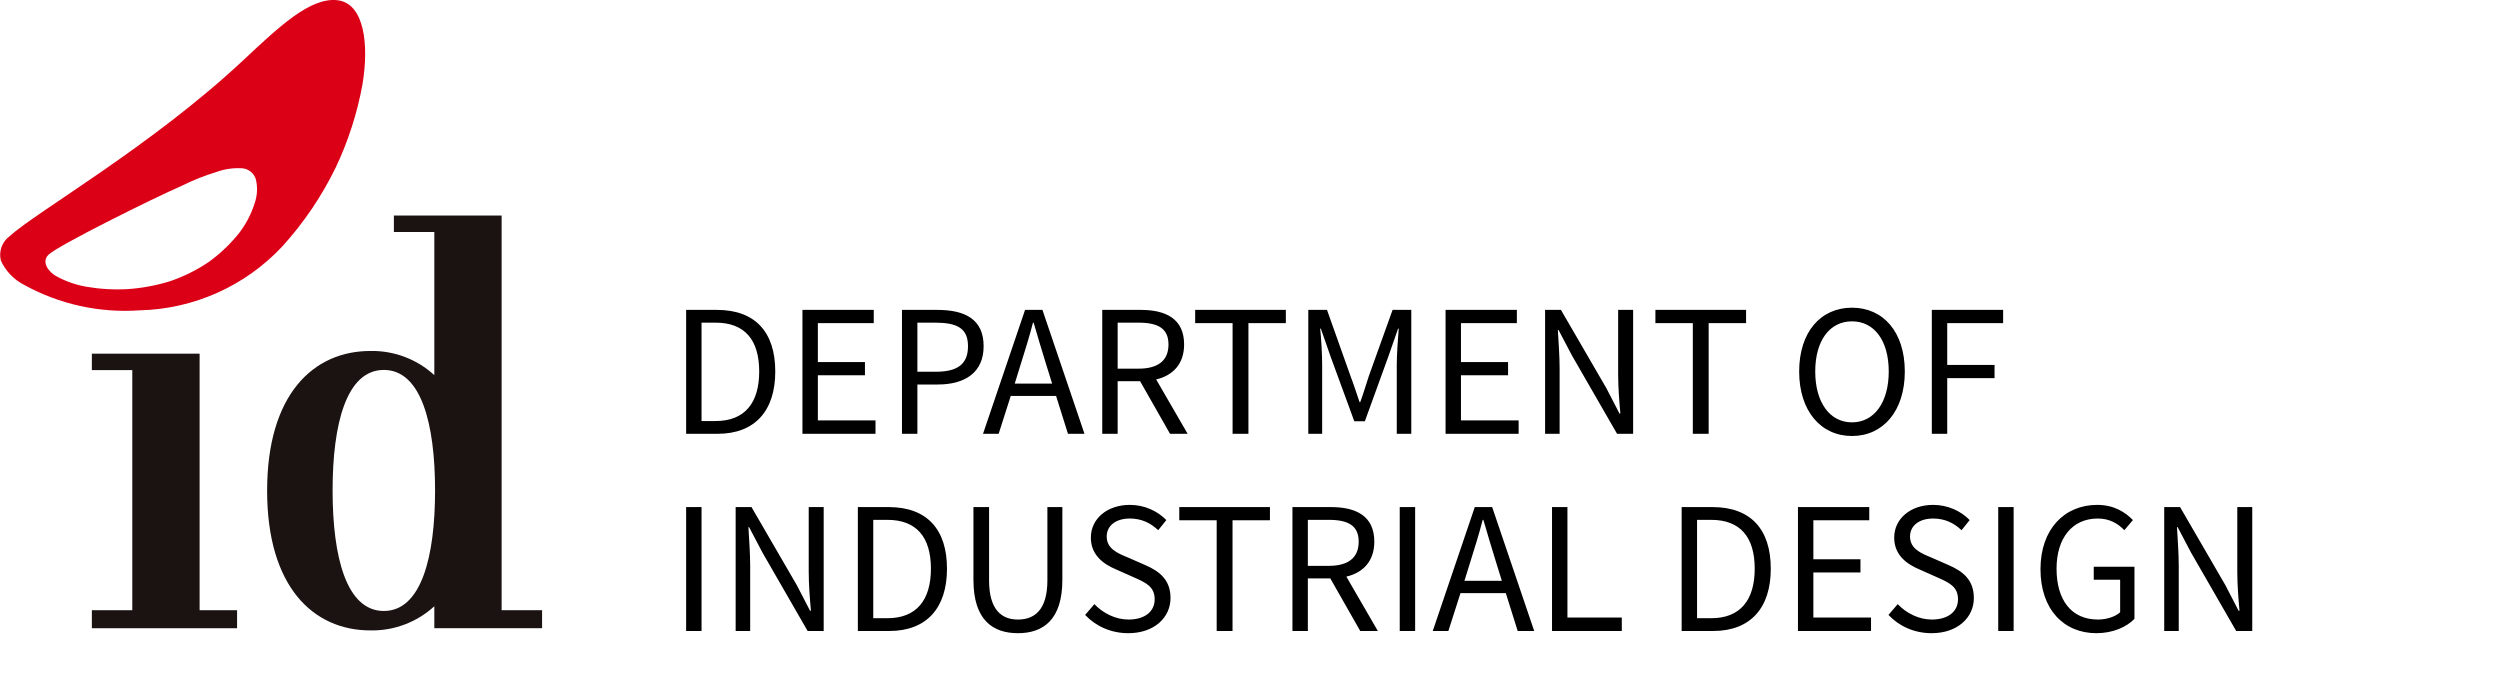
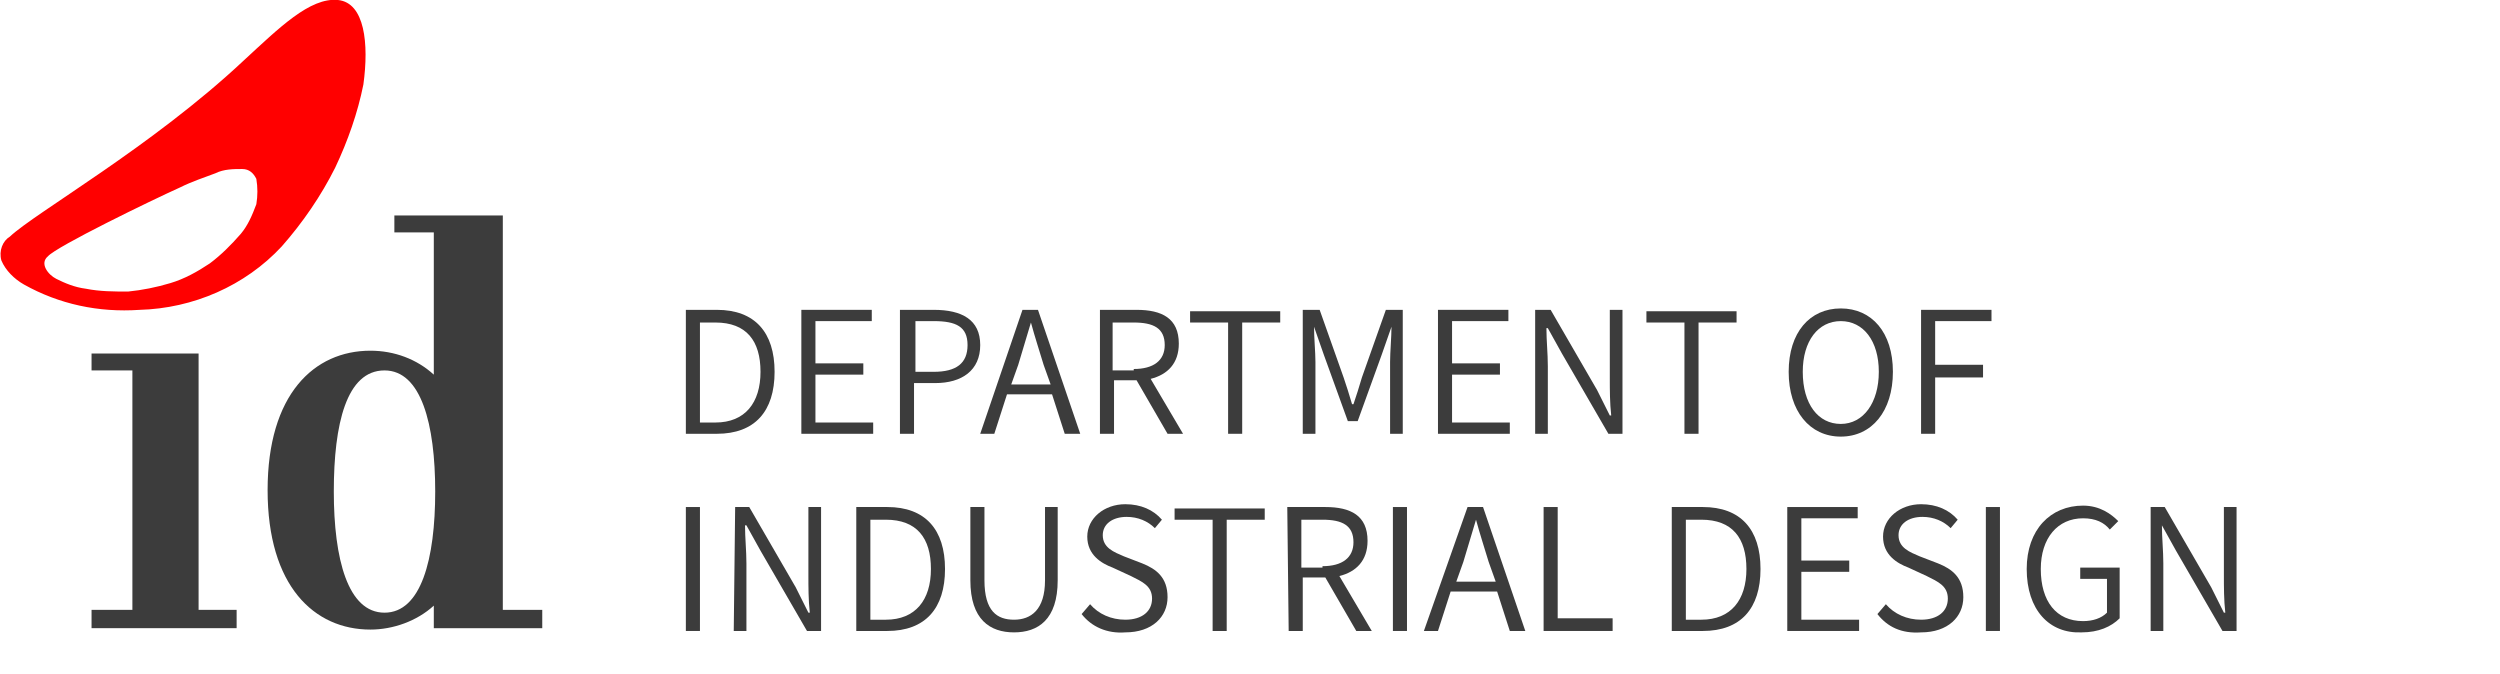
- <svg xmlns="http://www.w3.org/2000/svg" width="177.496" height="47.799" viewBox="0 0 177.496 47.799">
-   <defs>
-     <clipPath id="clip-path">
-       <rect id="Rectangle_26" data-name="Rectangle 26" width="38.486" height="44.758" fill="none" />
-     </clipPath>
-   </defs>
-   <g id="Group_424" data-name="Group 424" transform="translate(-38.504 -16.201)">
-     <g id="Group_6" data-name="Group 6" transform="translate(38.504 16.201)">
-       <path id="Path_2" data-name="Path 2" d="M30.574,117.716v1.167h2.871v17.047H30.574v1.279h10.31v-1.279H38.224V117.716Z" transform="translate(-24.052 -92.606)" fill="#1a1311" />
-       <g id="Group_5" data-name="Group 5">
-         <g id="Group_4" data-name="Group 4" clip-path="url(#clip-path)">
-           <path id="Path_3" data-name="Path 3" d="M108.429,99.759v1.279h-7.651v-1.56a6.525,6.525,0,0,1-4.541,1.715c-4.048,0-7.33-3.086-7.33-9.92s3.282-9.919,7.33-9.919a6.524,6.524,0,0,1,4.541,1.715V72.905H97.907V71.737h7.65V99.759ZM97.193,82.7c-2.657,0-3.637,3.83-3.637,8.556s.979,8.557,3.637,8.557,3.638-3.831,3.638-8.557-.98-8.556-3.638-8.556" transform="translate(-69.942 -56.435)" fill="#1a1311" />
-           <path id="Path_4" data-name="Path 4" d="M23.832,11.9a23.874,23.874,0,0,1-3.8,5.607A14.326,14.326,0,0,1,9.929,22.032,14.841,14.841,0,0,1,1.705,20.22,3.6,3.6,0,0,1,.063,18.5,1.645,1.645,0,0,1,.7,16.755c1.842-1.693,10.063-6.38,16.583-12.491,2.473-2.311,4.751-4.5,6.7-4.246,1.874.24,2.231,3.115,1.75,5.982a23.638,23.638,0,0,1-1.9,5.9m-5.67.826a1.107,1.107,0,0,0-.92-.775,4.542,4.542,0,0,0-1.894.263,16.288,16.288,0,0,0-2.453.98c-1.963.853-8.789,4.237-9.45,4.888-.555.537.049,1.275.6,1.554a6.883,6.883,0,0,0,2.051.714,12.936,12.936,0,0,0,2.951.177,13.3,13.3,0,0,0,3.011-.558A11.568,11.568,0,0,0,14.82,18.6a11.04,11.04,0,0,0,2.175-2.077,6.892,6.892,0,0,0,1.084-2.092,2.994,2.994,0,0,0,.084-1.706" transform="translate(0 0.001)" fill="#dc0017" />
+ <svg xmlns="http://www.w3.org/2000/svg" xmlns:xlink="http://www.w3.org/1999/xlink" version="1.1" id="Layer_1" x="0px" y="0px" viewBox="0 0 177.5 47.8" style="enable-background:new 0 0 177.5 47.8;" xml:space="preserve">
+   <style type="text/css">
+ 	.st0{fill:#3C3C3C;}
+ 	.st1{clip-path:url(#SVGID_00000104668969827828592060000012760158100010782355_);}
+ 	.st2{fill:#FF0000;}
+ 	.st3{enable-background:new    ;}
+ </style>
+   <g id="Group_424" transform="translate(-38.504 -16.201)">
+     <g id="Group_6" transform="translate(38.504 16.201)">
+       <path id="Path_2" class="st0" d="M6.5,25.1v1.2h2.9v17H6.5v1.3h10.3v-1.3h-2.7V25.1H6.5z" />
+       <g id="Group_5">
+         <g>
+           <g>
+             <defs>
+               <rect id="SVGID_1_" y="0" width="38.5" height="44.8" />
+             </defs>
+             <clipPath id="SVGID_00000024712057984798691600000015556110625619009443_">
+               <use xlink:href="#SVGID_1_" style="overflow:visible;" />
+             </clipPath>
+             <g id="Group_4" style="clip-path:url(#SVGID_00000024712057984798691600000015556110625619009443_);">
+               <path id="Path_3" class="st0" d="M38.5,43.3v1.3h-7.7V43c-1.2,1.1-2.9,1.7-4.5,1.7c-4,0-7.3-3.1-7.3-9.9s3.3-9.9,7.3-9.9        c1.7,0,3.3,0.6,4.5,1.7V16.5H28v-1.2h7.7v28H38.5z M27.3,26.3c-2.7,0-3.6,3.8-3.6,8.6s1,8.6,3.6,8.6s3.6-3.8,3.6-8.6        S29.9,26.3,27.3,26.3" />
+               <path id="Path_4" class="st2" d="M23.8,11.9c-1,2-2.3,3.9-3.8,5.6c-2.6,2.8-6.3,4.4-10.1,4.5c-2.9,0.2-5.7-0.4-8.2-1.8        c-0.7-0.4-1.3-1-1.6-1.7c-0.2-0.7,0.1-1.4,0.6-1.7c1.8-1.7,10.1-6.4,16.6-12.5C19.8,2,22-0.2,24,0c1.9,0.2,2.2,3.1,1.8,6        C25.4,8,24.7,10,23.8,11.9 M18.2,12.7c-0.2-0.4-0.5-0.7-1-0.7c-0.6,0-1.3,0-1.9,0.3c-0.8,0.3-1.7,0.6-2.5,1        c-2,0.9-8.8,4.2-9.4,4.9c-0.6,0.5,0,1.3,0.6,1.6c0.6,0.3,1.3,0.6,2.1,0.7c1,0.2,2,0.2,3,0.2c1-0.1,2-0.3,3-0.6        c1-0.3,1.9-0.8,2.8-1.4c0.8-0.6,1.5-1.3,2.2-2.1c0.5-0.6,0.8-1.3,1.1-2.1C18.3,13.9,18.3,13.3,18.2,12.7" />
+             </g>
+           </g>
        </g>
      </g>
    </g>
-     <text id="Department_of_Industrial_Design" data-name="Department of Industrial Design" transform="translate(86 33)" font-size="12" font-family="NotoSansCJKkr-DemiLight, Noto Sans CJK KR" font-weight="300">
-       <tspan x="0" y="14">DEPARTMENT OF </tspan>
-       <tspan x="0" y="28">INDUSTRIAL DESIGN</tspan>
-     </text>
+     <g class="st3">
+       <path class="st0" d="M87.2,38.2h2.2c2.7,0,4.1,1.6,4.1,4.4c0,2.8-1.4,4.4-4.1,4.4h-2.2V38.2z M89.3,46.2c2.1,0,3.2-1.4,3.2-3.6    c0-2.2-1-3.5-3.2-3.5h-1.1v7.1H89.3z" />
+       <path class="st0" d="M95.4,38.2h5V39h-4v3h3.4v0.8h-3.4v3.4h4.1V47h-5.1V38.2z" />
+       <path class="st0" d="M102.4,38.2h2.4c2,0,3.3,0.7,3.3,2.5s-1.3,2.7-3.2,2.7h-1.5V47h-1C102.4,47,102.4,38.2,102.4,38.2z     M104.8,42.6c1.6,0,2.4-0.6,2.4-1.9c0-1.3-0.8-1.7-2.4-1.7h-1.3v3.6C103.5,42.6,104.8,42.6,104.8,42.6z" />
+       <path class="st0" d="M111.1,38.2h1.1l3,8.8h-1.1l-0.9-2.8H110l-0.9,2.8h-1L111.1,38.2z M110.3,43.5h2.8l-0.5-1.4    c-0.3-1-0.6-1.9-0.9-3l0,0c-0.3,1-0.6,2-0.9,3L110.3,43.5z" />
+       <path class="st0" d="M116.5,38.2h2.7c1.8,0,3,0.6,3,2.4c0,1.4-0.8,2.2-2,2.5l2.3,3.9h-1.1l-2.2-3.8h-1.6V47h-1v-8.8H116.5z     M119,42.4c1.4,0,2.2-0.6,2.2-1.7c0-1.2-0.8-1.6-2.2-1.6h-1.5v3.4h1.5V42.4z" />
+       <path class="st0" d="M125.7,39.1H123v-0.8h6.4v0.8h-2.7V47h-1V39.1z" />
+       <path class="st0" d="M131,38.2h1.2l1.7,4.8c0.2,0.6,0.4,1.2,0.6,1.9h0.1c0.2-0.6,0.4-1.2,0.6-1.9l1.7-4.8h1.2V47h-0.9v-5.1    c0-0.7,0.1-1.8,0.1-2.5l0,0l-0.7,2l-1.7,4.7h-0.7l-1.7-4.7l-0.7-2l0,0c0,0.8,0.1,1.8,0.1,2.5V47H131V38.2z" />
+       <path class="st0" d="M140.6,38.2h5V39h-4v3h3.4v0.8h-3.4v3.4h4.1V47h-5.1V38.2z" />
+       <path class="st0" d="M147.6,38.2h1l3.3,5.7l0.9,1.8h0.1c-0.1-0.9-0.1-1.8-0.1-2.7v-4.8h0.9V47h-1l-3.3-5.7l-1-1.8h-0.1    c0,0.9,0.1,1.8,0.1,2.7V47h-0.9v-8.8H147.6z" />
+       <path class="st0" d="M158.1,39.1h-2.7v-0.8h6.4v0.8h-2.7V47h-1V39.1z" />
+       <path class="st0" d="M165.5,42.6c0-2.8,1.5-4.5,3.7-4.5s3.7,1.7,3.7,4.5s-1.5,4.6-3.7,4.6C167,47.2,165.5,45.4,165.5,42.6z     M171.9,42.6c0-2.2-1.1-3.6-2.7-3.6c-1.6,0-2.7,1.4-2.7,3.6c0,2.3,1.1,3.7,2.7,3.7C170.8,46.3,171.9,44.8,171.9,42.6z" />
+       <path class="st0" d="M174.9,38.2h5V39h-4v3.1h3.4V43h-3.4v4h-1V38.2z" />
+     </g>
+     <g class="st3">
+       <path class="st0" d="M87.2,52.2h1V61h-1V52.2z" />
+       <path class="st0" d="M90.7,52.2h1l3.3,5.7l0.9,1.8H96c-0.1-0.9-0.1-1.8-0.1-2.7v-4.8h0.9V61h-1l-3.3-5.7l-1-1.8h-0.1    c0,0.9,0.1,1.8,0.1,2.7V61h-0.9L90.7,52.2L90.7,52.2z" />
+       <path class="st0" d="M99.3,52.2h2.2c2.7,0,4.1,1.6,4.1,4.4c0,2.8-1.4,4.4-4.1,4.4h-2.2V52.2z M101.4,60.2c2.1,0,3.2-1.4,3.2-3.6    c0-2.2-1-3.5-3.2-3.5h-1.1v7.1H101.4z" />
+       <path class="st0" d="M107.4,57.4v-5.2h1v5.2c0,2.2,0.9,2.8,2.1,2.8s2.2-0.7,2.2-2.8v-5.2h0.9v5.2c0,2.8-1.4,3.7-3.1,3.7    S107.4,60.2,107.4,57.4z" />
+       <path class="st0" d="M115.3,59.8l0.6-0.7c0.6,0.7,1.5,1.1,2.5,1.1c1.2,0,1.9-0.6,1.9-1.5s-0.7-1.2-1.5-1.6l-1.3-0.6    c-0.8-0.3-1.8-0.9-1.8-2.2s1.2-2.3,2.7-2.3c1.1,0,2,0.4,2.6,1.1l-0.5,0.6c-0.5-0.5-1.2-0.8-2-0.8c-1,0-1.7,0.5-1.7,1.3    c0,0.9,0.8,1.2,1.5,1.5l1.3,0.5c1,0.4,1.8,1,1.8,2.4s-1.1,2.5-3,2.5C117.1,61.2,116,60.7,115.3,59.8z" />
+       <path class="st0" d="M124.6,53.1h-2.7v-0.8h6.4v0.8h-2.7V61h-1C124.6,61,124.6,53.1,124.6,53.1z" />
+       <path class="st0" d="M129.9,52.2h2.7c1.8,0,3,0.6,3,2.4c0,1.4-0.8,2.2-2,2.5l2.3,3.9h-1.1l-2.2-3.8H131V61h-1L129.9,52.2    L129.9,52.2z M132.4,56.4c1.4,0,2.2-0.6,2.2-1.7c0-1.2-0.8-1.6-2.2-1.6h-1.5v3.4h1.5V56.4z" />
+       <path class="st0" d="M137.4,52.2h1V61h-1V52.2z" />
+       <path class="st0" d="M142.7,52.2h1.1l3,8.8h-1.1l-0.9-2.8h-3.3l-0.9,2.8h-1L142.7,52.2z M141.9,57.5h2.8l-0.5-1.4    c-0.3-1-0.6-1.9-0.9-3l0,0c-0.3,1-0.6,2-0.9,3L141.9,57.5z" />
+       <path class="st0" d="M148.1,52.2h1v7.9h3.9V61h-4.9V52.2z" />
+       <path class="st0" d="M157.2,52.2h2.2c2.7,0,4.1,1.6,4.1,4.4c0,2.8-1.4,4.4-4.1,4.4h-2.2V52.2z M159.3,60.2c2.1,0,3.2-1.4,3.2-3.6    c0-2.2-1-3.5-3.2-3.5h-1.1v7.1H159.3z" />
+       <path class="st0" d="M165.4,52.2h5V53h-4v3h3.4v0.8h-3.4v3.4h4.1V61h-5.1V52.2z" />
+       <path class="st0" d="M171.8,59.8l0.6-0.7c0.6,0.7,1.5,1.1,2.5,1.1c1.2,0,1.9-0.6,1.9-1.5s-0.7-1.2-1.5-1.6l-1.3-0.6    c-0.8-0.3-1.8-0.9-1.8-2.2s1.2-2.3,2.7-2.3c1.1,0,2,0.4,2.6,1.1l-0.5,0.6c-0.5-0.5-1.2-0.8-2-0.8c-1,0-1.7,0.5-1.7,1.3    c0,0.9,0.8,1.2,1.5,1.5l1.3,0.5c1,0.4,1.8,1,1.8,2.4s-1.1,2.5-3,2.5C173.5,61.2,172.5,60.7,171.8,59.8z" />
+       <path class="st0" d="M179.5,52.2h1V61h-1V52.2z" />
+       <path class="st0" d="M182.4,56.6c0-2.8,1.7-4.5,4-4.5c1.2,0,2,0.6,2.5,1.1l-0.6,0.6c-0.4-0.5-1-0.8-1.9-0.8c-1.8,0-3,1.4-3,3.6    c0,2.3,1.1,3.7,3,3.7c0.7,0,1.3-0.2,1.7-0.6v-2.4h-1.9v-0.8h2.8v3.6c-0.6,0.6-1.5,1-2.7,1C184,61.2,182.4,59.5,182.4,56.6z" />
+       <path class="st0" d="M191.2,52.2h1l3.3,5.7l0.9,1.8h0.1c-0.1-0.9-0.1-1.8-0.1-2.7v-4.8h0.9V61h-1l-3.3-5.7l-1-1.8h0    c0,0.9,0.1,1.8,0.1,2.7V61h-0.9L191.2,52.2L191.2,52.2z" />
+     </g>
  </g>
</svg>
